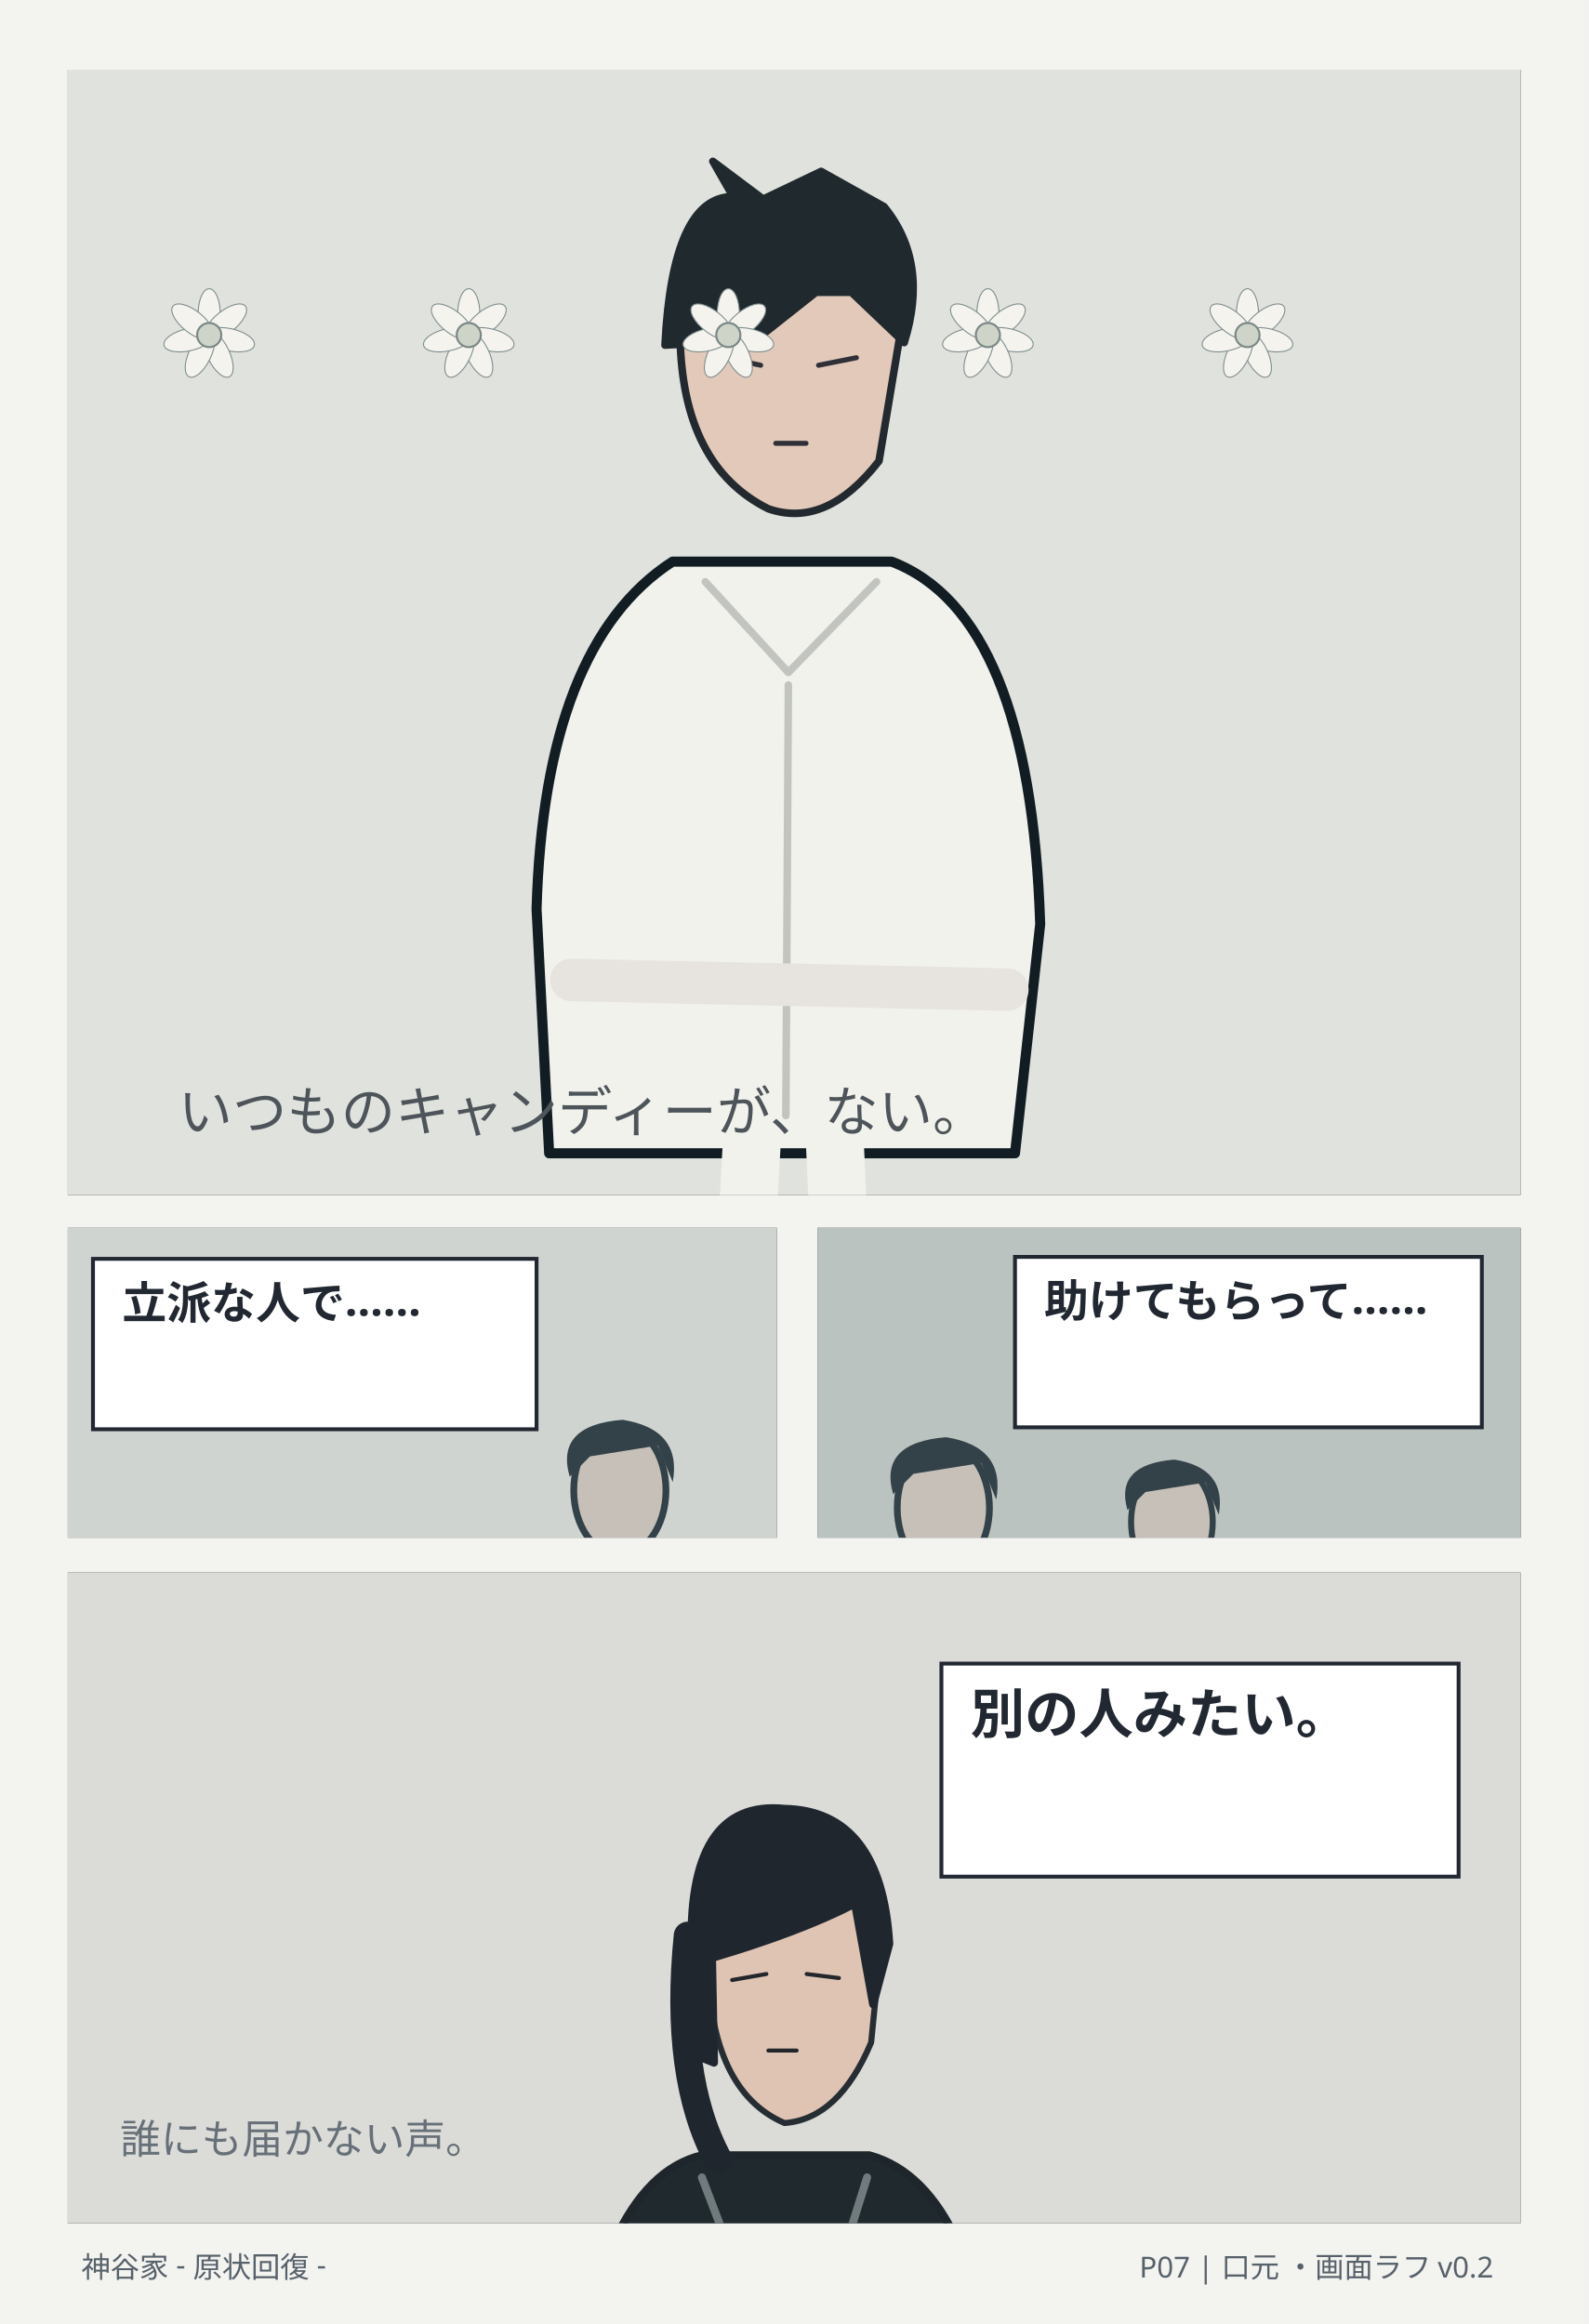
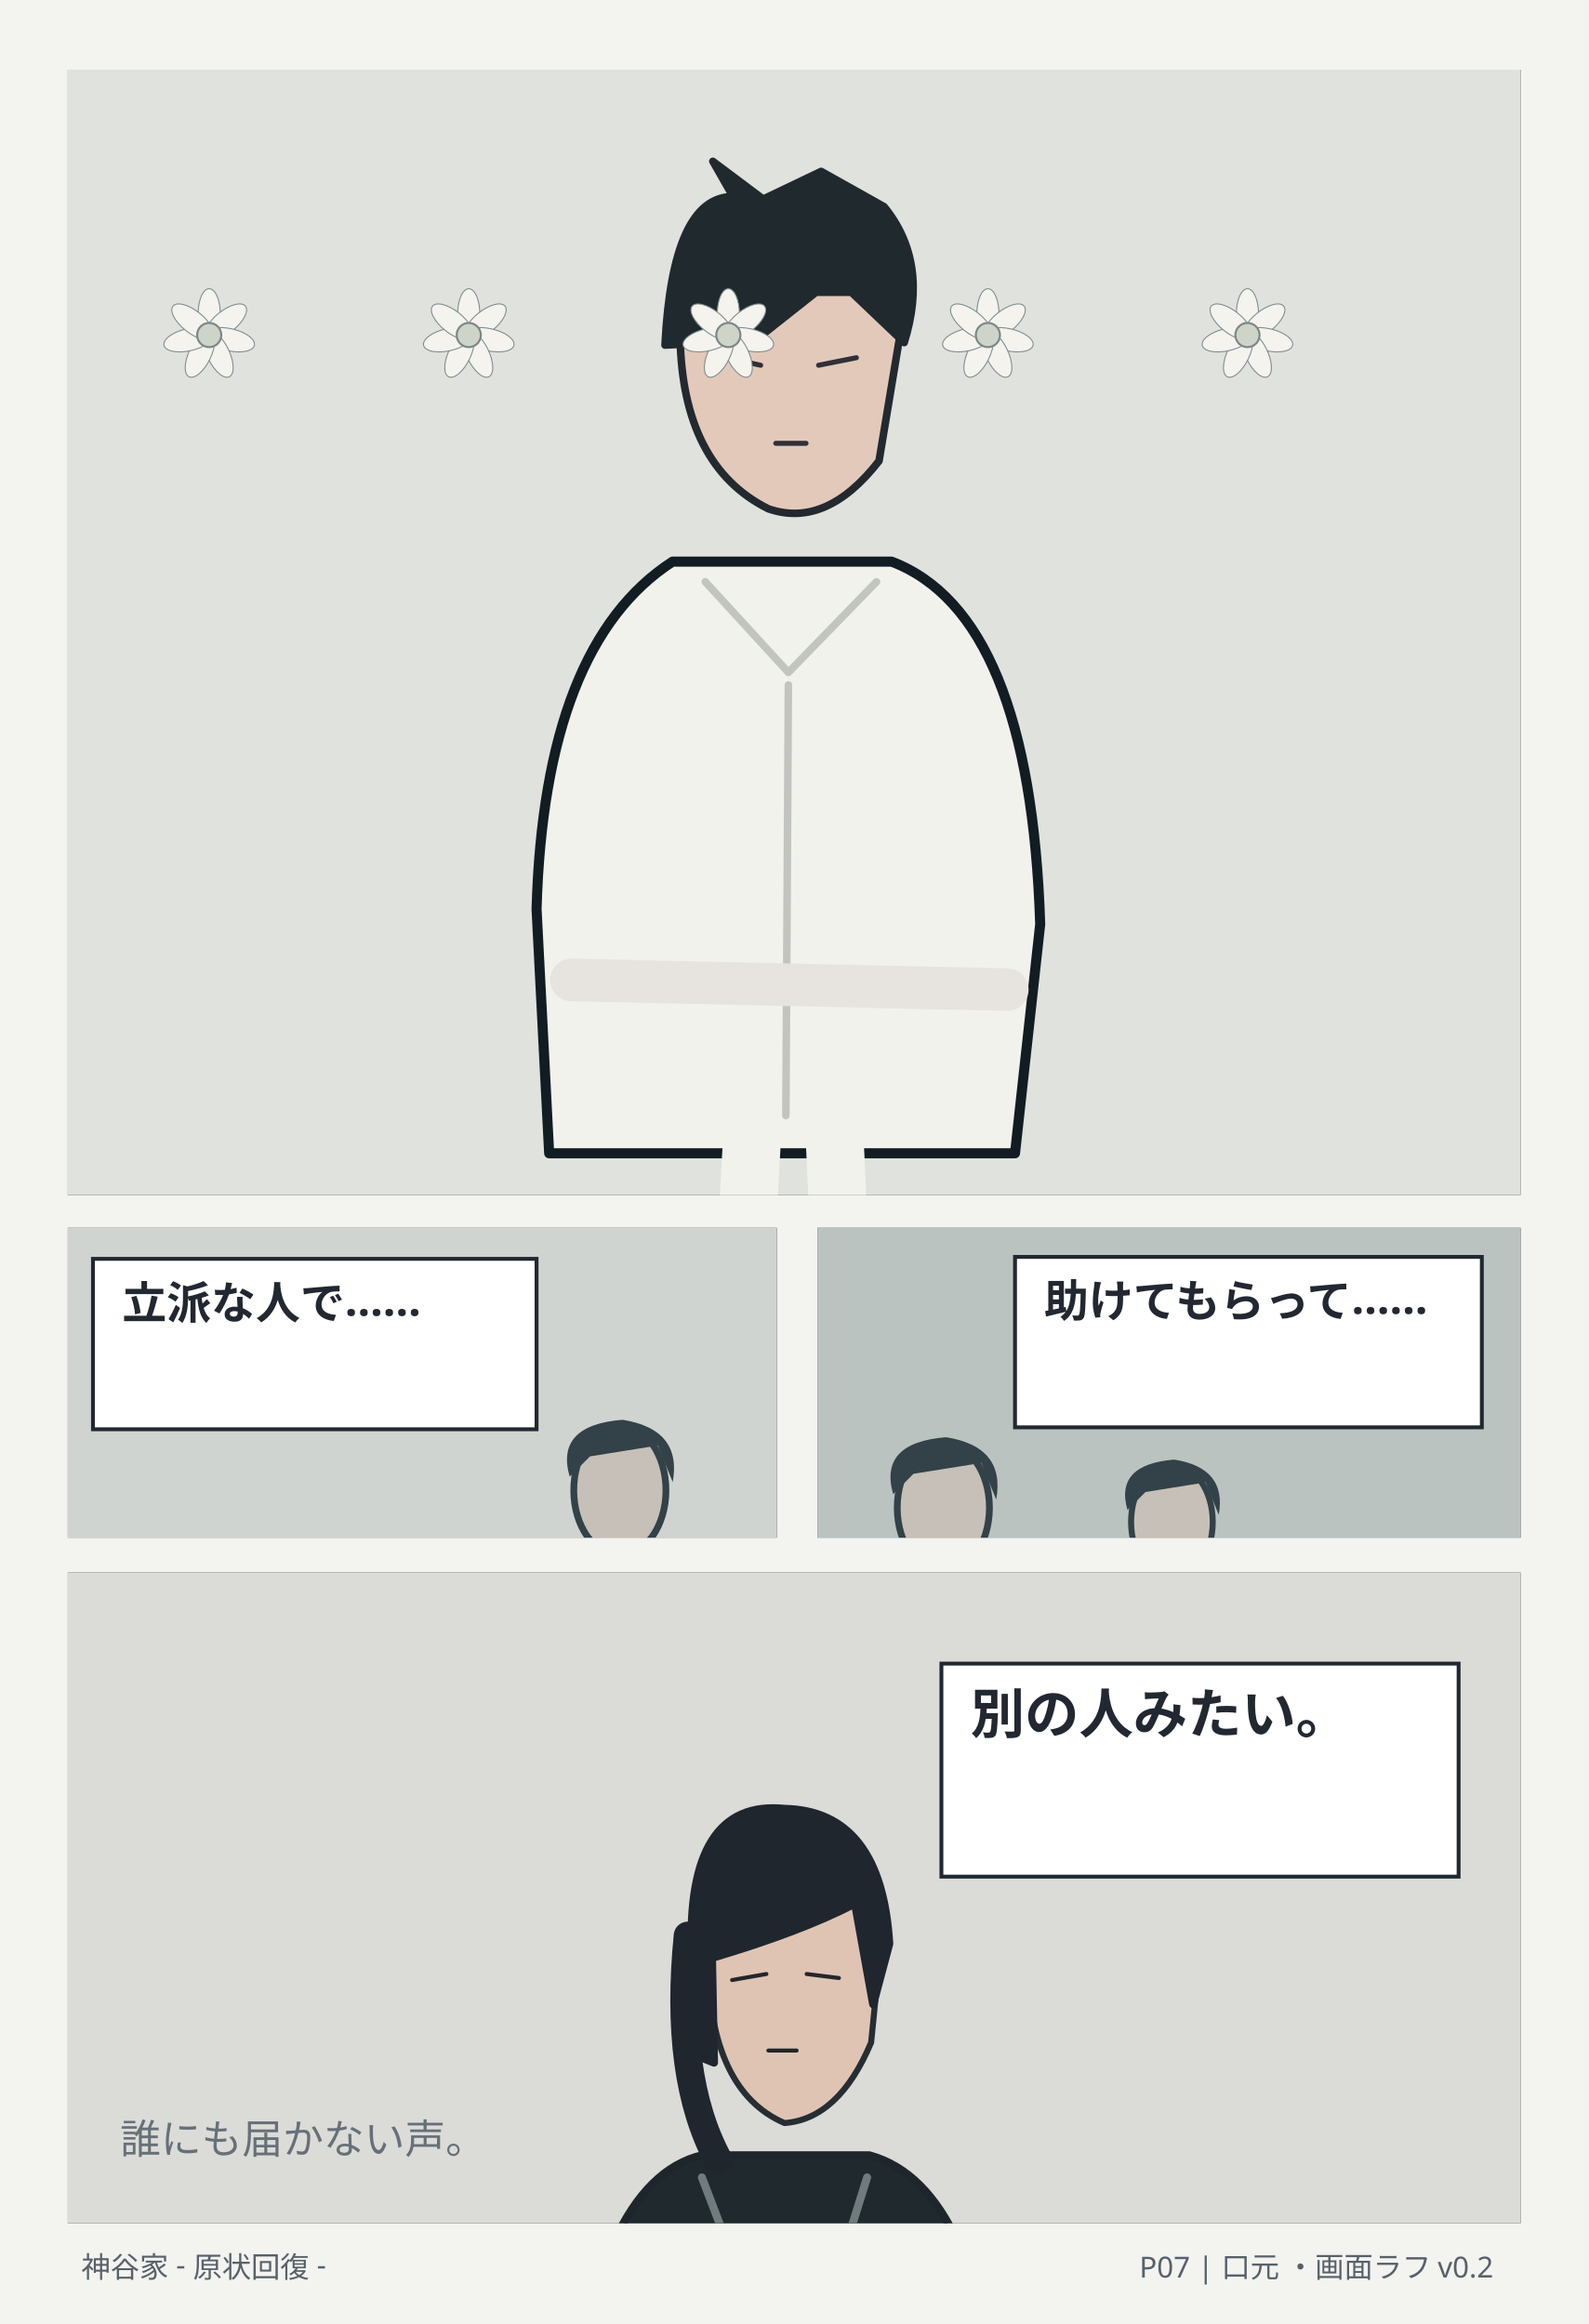
<svg xmlns="http://www.w3.org/2000/svg" width="820" height="1200" viewBox="0 0 820 1200">
  <defs>
    <linearGradient id="night" x1="0" x2="1" y1="0" y2=".8">
      <stop stop-color="#252e37" />
      <stop offset="1" stop-color="#65747c" />
    </linearGradient>
    <linearGradient id="warm" x1="0" x2=".6" y1="0" y2="1">
      <stop stop-color="#e2e0da" />
      <stop offset="1" stop-color="#a6b0af" />
    </linearGradient>
    <pattern id="grain" width="9" height="9" patternUnits="userSpaceOnUse">
      <circle cx="1" cy="1" r=".65" fill="#29343a" opacity=".19" />
    </pattern>
    <pattern id="grid" width="18" height="18" patternUnits="userSpaceOnUse">
      <path d="M18 0L0 0 0 18" fill="none" stroke="#a8b0b1" stroke-width=".8" />
    </pattern>
  </defs>
  <rect x="0" y="0" width="820" height="1200" fill="#f3f3f0" stroke="none" stroke-width="2" />
  <g id="07-1">
    <svg x="35" y="36" width="750" height="581" viewBox="0 0 750 581">
      <rect x="0" y="0" width="750" height="581" fill="#ddd" stroke="#222831" stroke-width="5" />
      <rect x="0" y="0" width="750" height="581" fill="#e0e2dd" stroke="none" stroke-width="0" />
      <g transform="translate(372 267) scale(1.3)">
        <path d="M-46 -10Q-97 23 -100 128L-95 225L90 225L100 134Q96 11 41 -10Z" fill="#f2f2ec" stroke="#111d23" stroke-width="4" stroke-linejoin="round" stroke-linecap="round" />
        <path d="M-33-2L0 34L35-2M0 39L-1 210" fill="none" stroke="#c2c4c0" stroke-width="3" stroke-linejoin="round" stroke-linecap="round" />
        <path d="M-14 211L-20 320M18 211L23 320" fill="none" stroke="#f2f2ec" stroke-width="23" stroke-linejoin="round" stroke-linecap="round" />
        <path d="M-48 24L-71 140M48 24L69 140" fill="none" stroke="#f2f2ec" stroke-width="23" stroke-linejoin="round" stroke-linecap="round" />
        <path d="M-43-99Q-48-145-2-145Q44-137 44-98L36-50Q15-23-8-31Q-42-48-43-99Z" fill="#e3c9b9" stroke="#22292f" stroke-width="3" stroke-linejoin="round" stroke-linecap="round" />
        <path d="M-49-96Q-46-155-22-155L-30-169L-10-154L13-165L38-151Q56-129 46-97L25-117L11-117L-13-98Z" fill="#20292e" stroke="#20292e" stroke-width="3" stroke-linejoin="round" stroke-linecap="round" />
        <path d="M-25-91L-11-88M12-88L27-91M-5-57L7-57" fill="none" stroke="#303039" stroke-width="2" stroke-linejoin="round" stroke-linecap="round" />
      </g>
      <path d="M260 470L485 475" fill="none" stroke="#e7e4df" stroke-width="22" stroke-linejoin="round" stroke-linecap="round" />
      <g transform="translate(73 137) scale(0.52)">
        <ellipse cx="0" cy="-21" rx="11" ry="25" transform="rotate(0)" fill="#f4f3ee" stroke="#7c8c8c" stroke-width="1" />
        <ellipse cx="0" cy="-21" rx="11" ry="25" transform="rotate(51.42857)" fill="#f4f3ee" stroke="#7c8c8c" stroke-width="1" />
        <ellipse cx="0" cy="-21" rx="11" ry="25" transform="rotate(102.8571)" fill="#f4f3ee" stroke="#7c8c8c" stroke-width="1" />
        <ellipse cx="0" cy="-21" rx="11" ry="25" transform="rotate(154.2857)" fill="#f4f3ee" stroke="#7c8c8c" stroke-width="1" />
        <ellipse cx="0" cy="-21" rx="11" ry="25" transform="rotate(205.7143)" fill="#f4f3ee" stroke="#7c8c8c" stroke-width="1" />
        <ellipse cx="0" cy="-21" rx="11" ry="25" transform="rotate(257.1429)" fill="#f4f3ee" stroke="#7c8c8c" stroke-width="1" />
        <ellipse cx="0" cy="-21" rx="11" ry="25" transform="rotate(308.5714)" fill="#f4f3ee" stroke="#7c8c8c" stroke-width="1" />
        <circle r="12" fill="#ced4c8" stroke="#7a8786" stroke-width="2" />
      </g>
      <g transform="translate(207 137) scale(0.52)">
        <ellipse cx="0" cy="-21" rx="11" ry="25" transform="rotate(0)" fill="#f4f3ee" stroke="#7c8c8c" stroke-width="1" />
        <ellipse cx="0" cy="-21" rx="11" ry="25" transform="rotate(51.42857)" fill="#f4f3ee" stroke="#7c8c8c" stroke-width="1" />
        <ellipse cx="0" cy="-21" rx="11" ry="25" transform="rotate(102.8571)" fill="#f4f3ee" stroke="#7c8c8c" stroke-width="1" />
        <ellipse cx="0" cy="-21" rx="11" ry="25" transform="rotate(154.2857)" fill="#f4f3ee" stroke="#7c8c8c" stroke-width="1" />
        <ellipse cx="0" cy="-21" rx="11" ry="25" transform="rotate(205.7143)" fill="#f4f3ee" stroke="#7c8c8c" stroke-width="1" />
        <ellipse cx="0" cy="-21" rx="11" ry="25" transform="rotate(257.1429)" fill="#f4f3ee" stroke="#7c8c8c" stroke-width="1" />
        <ellipse cx="0" cy="-21" rx="11" ry="25" transform="rotate(308.5714)" fill="#f4f3ee" stroke="#7c8c8c" stroke-width="1" />
        <circle r="12" fill="#ced4c8" stroke="#7a8786" stroke-width="2" />
      </g>
      <g transform="translate(341 137) scale(0.52)">
        <ellipse cx="0" cy="-21" rx="11" ry="25" transform="rotate(0)" fill="#f4f3ee" stroke="#7c8c8c" stroke-width="1" />
        <ellipse cx="0" cy="-21" rx="11" ry="25" transform="rotate(51.42857)" fill="#f4f3ee" stroke="#7c8c8c" stroke-width="1" />
        <ellipse cx="0" cy="-21" rx="11" ry="25" transform="rotate(102.8571)" fill="#f4f3ee" stroke="#7c8c8c" stroke-width="1" />
        <ellipse cx="0" cy="-21" rx="11" ry="25" transform="rotate(154.2857)" fill="#f4f3ee" stroke="#7c8c8c" stroke-width="1" />
        <ellipse cx="0" cy="-21" rx="11" ry="25" transform="rotate(205.7143)" fill="#f4f3ee" stroke="#7c8c8c" stroke-width="1" />
        <ellipse cx="0" cy="-21" rx="11" ry="25" transform="rotate(257.1429)" fill="#f4f3ee" stroke="#7c8c8c" stroke-width="1" />
        <ellipse cx="0" cy="-21" rx="11" ry="25" transform="rotate(308.5714)" fill="#f4f3ee" stroke="#7c8c8c" stroke-width="1" />
        <circle r="12" fill="#ced4c8" stroke="#7a8786" stroke-width="2" />
      </g>
      <g transform="translate(475 137) scale(0.52)">
        <ellipse cx="0" cy="-21" rx="11" ry="25" transform="rotate(0)" fill="#f4f3ee" stroke="#7c8c8c" stroke-width="1" />
        <ellipse cx="0" cy="-21" rx="11" ry="25" transform="rotate(51.42857)" fill="#f4f3ee" stroke="#7c8c8c" stroke-width="1" />
        <ellipse cx="0" cy="-21" rx="11" ry="25" transform="rotate(102.8571)" fill="#f4f3ee" stroke="#7c8c8c" stroke-width="1" />
        <ellipse cx="0" cy="-21" rx="11" ry="25" transform="rotate(154.2857)" fill="#f4f3ee" stroke="#7c8c8c" stroke-width="1" />
        <ellipse cx="0" cy="-21" rx="11" ry="25" transform="rotate(205.7143)" fill="#f4f3ee" stroke="#7c8c8c" stroke-width="1" />
        <ellipse cx="0" cy="-21" rx="11" ry="25" transform="rotate(257.1429)" fill="#f4f3ee" stroke="#7c8c8c" stroke-width="1" />
        <ellipse cx="0" cy="-21" rx="11" ry="25" transform="rotate(308.5714)" fill="#f4f3ee" stroke="#7c8c8c" stroke-width="1" />
        <circle r="12" fill="#ced4c8" stroke="#7a8786" stroke-width="2" />
      </g>
      <g transform="translate(609 137) scale(0.52)">
        <ellipse cx="0" cy="-21" rx="11" ry="25" transform="rotate(0)" fill="#f4f3ee" stroke="#7c8c8c" stroke-width="1" />
        <ellipse cx="0" cy="-21" rx="11" ry="25" transform="rotate(51.42857)" fill="#f4f3ee" stroke="#7c8c8c" stroke-width="1" />
        <ellipse cx="0" cy="-21" rx="11" ry="25" transform="rotate(102.8571)" fill="#f4f3ee" stroke="#7c8c8c" stroke-width="1" />
        <ellipse cx="0" cy="-21" rx="11" ry="25" transform="rotate(154.2857)" fill="#f4f3ee" stroke="#7c8c8c" stroke-width="1" />
        <ellipse cx="0" cy="-21" rx="11" ry="25" transform="rotate(205.7143)" fill="#f4f3ee" stroke="#7c8c8c" stroke-width="1" />
        <ellipse cx="0" cy="-21" rx="11" ry="25" transform="rotate(257.1429)" fill="#f4f3ee" stroke="#7c8c8c" stroke-width="1" />
        <ellipse cx="0" cy="-21" rx="11" ry="25" transform="rotate(308.5714)" fill="#f4f3ee" stroke="#7c8c8c" stroke-width="1" />
        <circle r="12" fill="#ced4c8" stroke="#7a8786" stroke-width="2" />
      </g>
-       <text x="57" y="548" font-family="'Noto Sans JP',sans-serif" font-size="28" font-weight="500" fill="#4d555a" text-anchor="start">いつものキャンディーが、ない。</text>
    </svg>
  </g>
  <g id="07-2">
    <svg x="422" y="634" width="363" height="160" viewBox="0 0 363 160">
      <rect x="0" y="0" width="363" height="160" fill="#ddd" stroke="#222831" stroke-width="5" />
      <rect x="0" y="0" width="363" height="160" fill="#bbc3c0" stroke="none" stroke-width="0" />
      <g transform="translate(65 183) scale(0.7)">
        <path d="M-35 0Q-87 26-85 145L84 145Q85 30 37 0Z" fill="#334148" stroke="none" stroke-width="0" stroke-linejoin="round" stroke-linecap="round" />
        <ellipse cx="0" cy="-55" rx="34" ry="48" fill="#c6c0b8" stroke="#334148" stroke-width="5" />
        <path d="M-37-65Q-48-103 2-107Q46-100 39-61L28-88L-22-80Z" fill="#334148" />
      </g>
      <g transform="translate(183 186) scale(0.62)">
        <path d="M-35 0Q-87 26-85 145L84 145Q85 30 37 0Z" fill="#334148" stroke="none" stroke-width="0" stroke-linejoin="round" stroke-linecap="round" />
        <ellipse cx="0" cy="-55" rx="34" ry="48" fill="#c6c0b8" stroke="#334148" stroke-width="5" />
        <path d="M-37-65Q-48-103 2-107Q46-100 39-61L28-88L-22-80Z" fill="#334148" />
      </g>
      <rect x="102" y="15" width="241" height="88" fill="#fff" stroke="#222831" stroke-width="2" />
      <text x="117" y="46" font-family="'Noto Sans JP',sans-serif" font-size="23" font-weight="600" fill="#222831" text-anchor="start">助けてもらって……</text>
    </svg>
  </g>
  <g id="07-3">
    <svg x="35" y="634" width="366" height="160" viewBox="0 0 366 160">
      <rect x="0" y="0" width="366" height="160" fill="#ddd" stroke="#222831" stroke-width="5" />
      <rect x="0" y="0" width="366" height="160" fill="#d0d4d0" stroke="none" stroke-width="0" />
      <g transform="translate(285 174) scale(0.7)">
        <path d="M-35 0Q-87 26-85 145L84 145Q85 30 37 0Z" fill="#334148" stroke="none" stroke-width="0" stroke-linejoin="round" stroke-linecap="round" />
        <ellipse cx="0" cy="-55" rx="34" ry="48" fill="#c6c0b8" stroke="#334148" stroke-width="5" />
        <path d="M-37-65Q-48-103 2-107Q46-100 39-61L28-88L-22-80Z" fill="#334148" />
      </g>
      <rect x="13" y="16" width="229" height="88" fill="#fff" stroke="#222831" stroke-width="2" />
      <text x="28" y="47" font-family="'Noto Sans JP',sans-serif" font-size="23" font-weight="600" fill="#222831" text-anchor="start">立派な人で……</text>
    </svg>
  </g>
  <g id="07-4">
    <svg x="35" y="812" width="750" height="336" viewBox="0 0 750 336">
      <rect x="0" y="0" width="750" height="336" fill="#ddd" stroke="#222831" stroke-width="5" />
      <rect x="0" y="0" width="750" height="336" fill="#dbdcd8" stroke="none" stroke-width="0" />
      <g transform="translate(370 304) scale(1.04)">
        <path d="M-41-3Q-95 10-108 144L-100 276L101 276L108 144Q98 12 42 -3Z" fill="#1f292e" stroke="#1e262b" stroke-width="4" stroke-linejoin="round" stroke-linecap="round" />
        <path d="M-38-99Q-57-151-10-160Q39-153 48-109L43-59Q27-21 0-19Q-37-35-38-99Z" fill="#dfc4b4" stroke="#262d33" stroke-width="3" stroke-linejoin="round" stroke-linecap="round" />
        <path d="M-46-102Q-49-180 0-175Q48-174 52-108L44-78L35-128Q8-114-36-101L-35-49L-45-53Z" fill="#20262e" stroke="#20262e" stroke-width="4" stroke-linejoin="round" stroke-linecap="round" />
        <path d="M-26-90L-9-93M11-93L27-91M-8-55L6-55" fill="none" stroke="#23262a" stroke-width="2" stroke-linejoin="round" stroke-linecap="round" />
        <path d="M-48-112Q-55-42-33-1" fill="none" stroke="#20262e" stroke-width="14" stroke-linejoin="round" stroke-linecap="round" />
        <path d="M-41 8L-15 76L1 41L20 75L41 8M0 75L-3 265" fill="none" stroke="#707b7d" stroke-width="4" stroke-linejoin="round" stroke-linecap="round" />
      </g>
      <rect x="451" y="47" width="267" height="110" fill="#fff" stroke="#222831" stroke-width="2" />
      <text x="466" y="83" font-family="'Noto Sans JP',sans-serif" font-size="28" font-weight="600" fill="#222831" text-anchor="start">別の人みたい。</text>
      <text x="27" y="300" font-family="'Noto Sans JP',sans-serif" font-size="21" font-weight="500" fill="#677078" text-anchor="start">誰にも届かない声。</text>
    </svg>
  </g>
  <text x="42" y="1176" font-family="'Noto Sans JP',sans-serif" font-size="15" font-weight="500" fill="#57616a" text-anchor="start">神谷家 - 原状回復 -</text>
  <text x="771" y="1176" font-family="'Noto Sans JP',sans-serif" font-size="15" font-weight="500" fill="#57616a" text-anchor="end">P07 | 口元 ・画面ラフ v0.2</text>
</svg>
